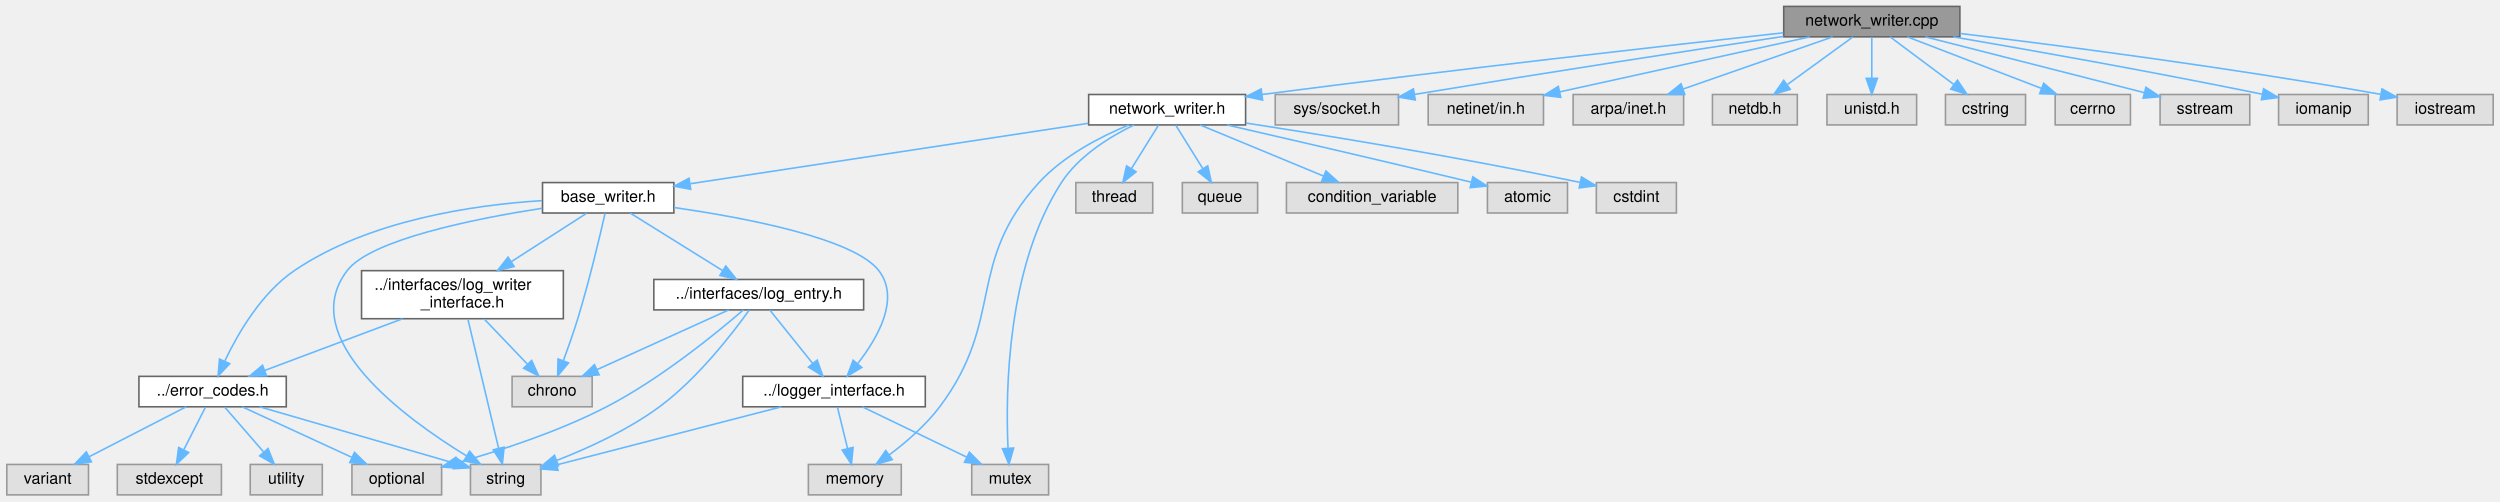
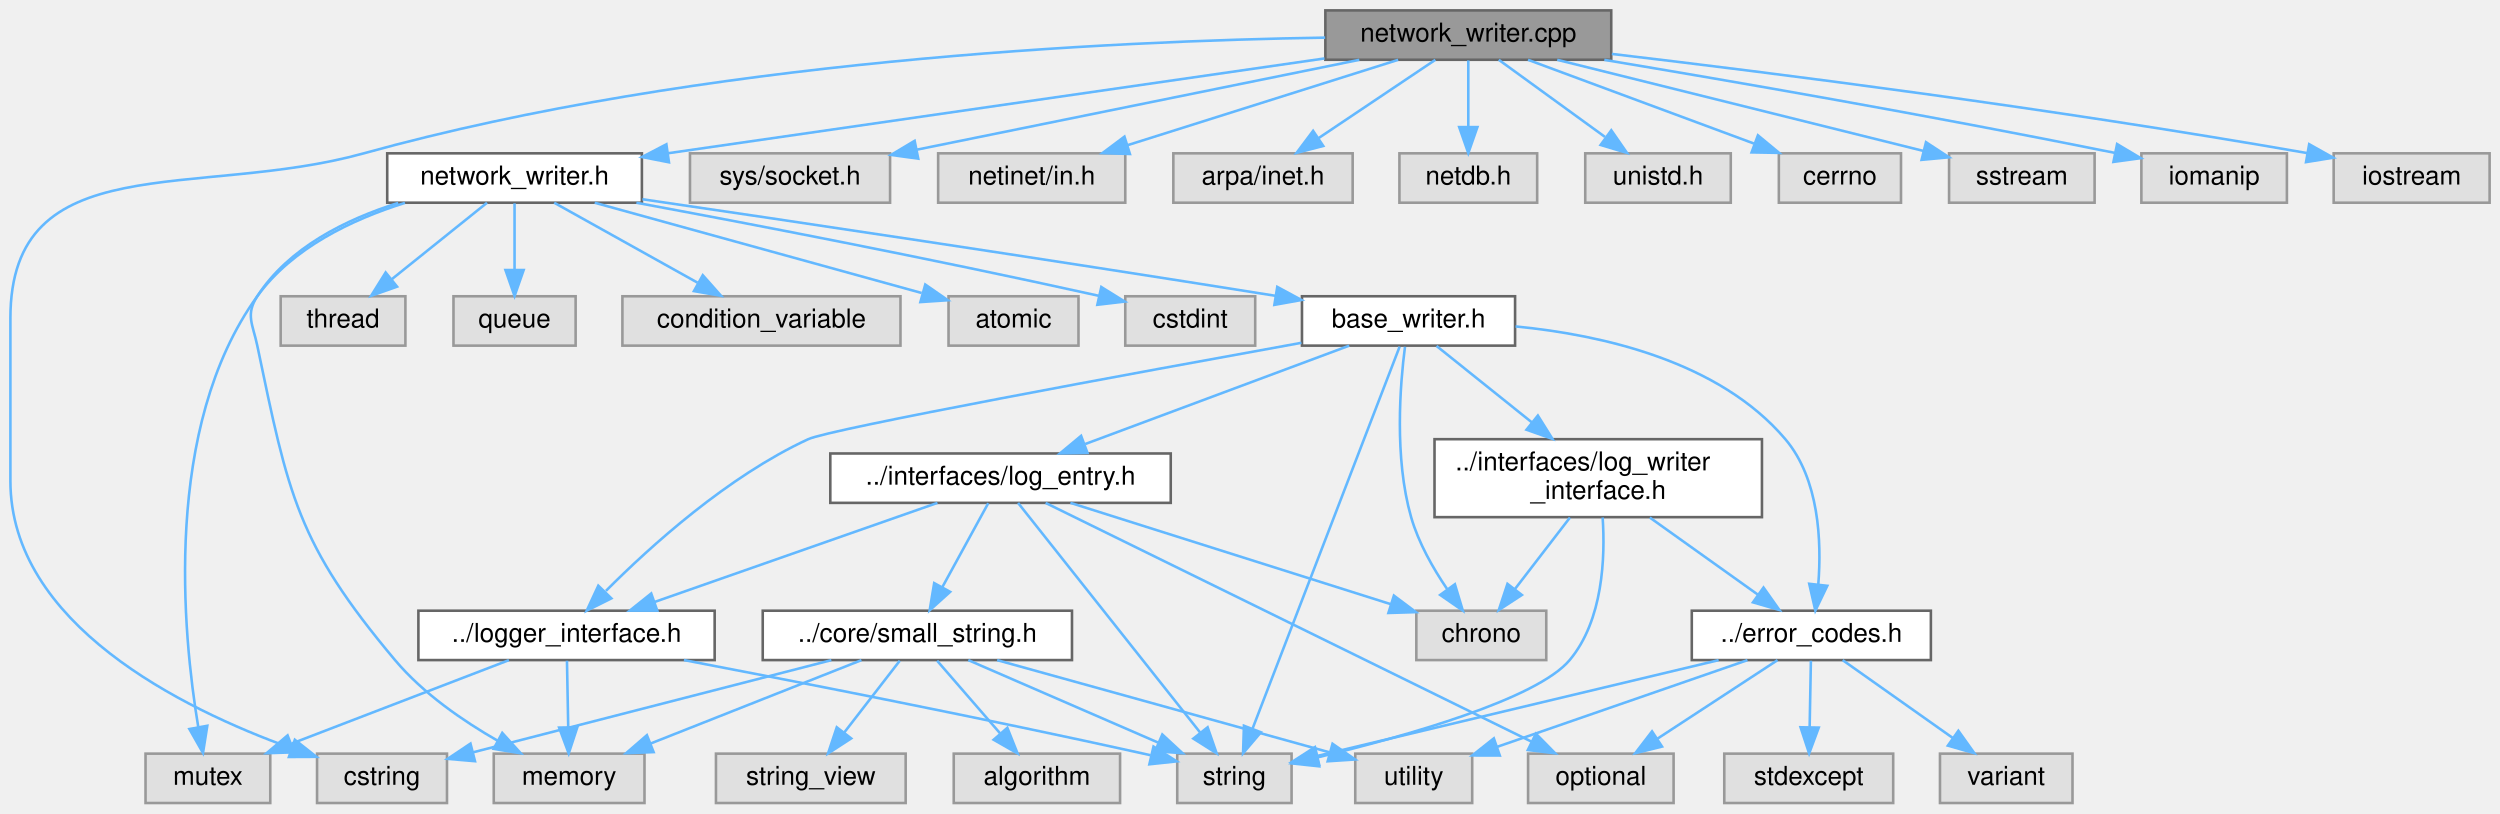
- <svg xmlns="http://www.w3.org/2000/svg" xmlns:xlink="http://www.w3.org/1999/xlink" width="1561pt" height="313pt" viewBox="0.00 0.00 1560.50 313.00">
+ <svg xmlns="http://www.w3.org/2000/svg" xmlns:xlink="http://www.w3.org/1999/xlink" width="962pt" height="313pt" viewBox="0.00 0.00 962.00 313.00">
  <g id="graph0" class="graph" transform="scale(1 1) rotate(0) translate(4 309)">
    <g id="Node000001" class="node">
      <g id="a_Node000001">
        <a xlink:title=" ">
-           <polygon fill="#999999" stroke="#666666" points="1219.5,-305 1109.5,-305 1109.5,-286 1219.5,-286 1219.5,-305" />
-           <text text-anchor="middle" x="1164.5" y="-293" font-family="Helvetica,sans-Serif" font-size="10.00">network_writer.cpp</text>
+           <polygon fill="#999999" stroke="#666666" points="616,-305 506,-305 506,-286 616,-286 616,-305" />
+           <text text-anchor="middle" x="561" y="-293" font-family="Helvetica,sans-Serif" font-size="10.00">network_writer.cpp</text>
        </a>
      </g>
    </g>
    <g id="Node000002" class="node">
      <g id="a_Node000002">
        <a xlink:href="network__writer_8h.html" target="_top" xlink:title=" ">
-           <polygon fill="white" stroke="#666666" points="773.5,-250 675.5,-250 675.5,-231 773.5,-231 773.5,-250" />
-           <text text-anchor="middle" x="724.5" y="-238" font-family="Helvetica,sans-Serif" font-size="10.00">network_writer.h</text>
+           <polygon fill="white" stroke="#666666" points="243,-250 145,-250 145,-231 243,-231 243,-250" />
+           <text text-anchor="middle" x="194" y="-238" font-family="Helvetica,sans-Serif" font-size="10.00">network_writer.h</text>
        </a>
      </g>
    </g>
    <g id="edge1_Node000001_Node000002" class="edge">
      <g id="a_edge1_Node000001_Node000002">
        <a xlink:title=" ">
-           <path fill="none" stroke="#63b8ff" d="M1109.23,-288.52C1037.01,-280.59 906.35,-265.89 783.69,-249.99" />
-           <polygon fill="#63b8ff" stroke="#63b8ff" points="784.11,-246.51 773.74,-248.69 783.21,-253.46 784.11,-246.51" />
-         </a>
-       </g>
-     </g>
-     <g id="Node000021" class="node">
-       <g id="a_Node000021">
-         <a xlink:title=" ">
-           <polygon fill="#e0e0e0" stroke="#999999" points="869,-250 792,-250 792,-231 869,-231 869,-250" />
-           <text text-anchor="middle" x="830.5" y="-238" font-family="Helvetica,sans-Serif" font-size="10.00">sys/socket.h</text>
-         </a>
-       </g>
-     </g>
-     <g id="edge31_Node000001_Node000021" class="edge">
-       <g id="a_edge31_Node000001_Node000021">
-         <a xlink:title=" ">
-           <path fill="none" stroke="#63b8ff" d="M1109.35,-286.27C1053.85,-277.91 965.53,-264.39 879,-250.05" />
-           <polygon fill="#63b8ff" stroke="#63b8ff" points="879.44,-246.58 869,-248.39 878.29,-253.48 879.44,-246.58" />
-         </a>
-       </g>
-     </g>
-     <g id="Node000022" class="node">
-       <g id="a_Node000022">
-         <a xlink:title=" ">
-           <polygon fill="#e0e0e0" stroke="#999999" points="959.5,-250 887.5,-250 887.5,-231 959.5,-231 959.5,-250" />
-           <text text-anchor="middle" x="923.5" y="-238" font-family="Helvetica,sans-Serif" font-size="10.00">netinet/in.h</text>
-         </a>
-       </g>
-     </g>
-     <g id="edge32_Node000001_Node000022" class="edge">
-       <g id="a_edge32_Node000001_Node000022">
-         <a xlink:title=" ">
-           <path fill="none" stroke="#63b8ff" d="M1125.78,-285.98C1083.23,-276.63 1014.91,-261.6 969.62,-251.64" />
-           <polygon fill="#63b8ff" stroke="#63b8ff" points="970.28,-248.2 959.76,-249.47 968.77,-255.04 970.28,-248.2" />
-         </a>
-       </g>
-     </g>
-     <g id="Node000023" class="node">
-       <g id="a_Node000023">
-         <a xlink:title=" ">
-           <polygon fill="#e0e0e0" stroke="#999999" points="1047,-250 978,-250 978,-231 1047,-231 1047,-250" />
-           <text text-anchor="middle" x="1012.5" y="-238" font-family="Helvetica,sans-Serif" font-size="10.00">arpa/inet.h</text>
-         </a>
-       </g>
-     </g>
-     <g id="edge33_Node000001_Node000023" class="edge">
-       <g id="a_edge33_Node000001_Node000023">
-         <a xlink:title=" ">
-           <path fill="none" stroke="#63b8ff" d="M1140.08,-285.98C1114.78,-277.16 1075.05,-263.31 1046.64,-253.41" />
-           <polygon fill="#63b8ff" stroke="#63b8ff" points="1047.71,-250.07 1037.11,-250.08 1045.4,-256.68 1047.71,-250.07" />
-         </a>
-       </g>
-     </g>
-     <g id="Node000024" class="node">
-       <g id="a_Node000024">
-         <a xlink:title=" ">
-           <polygon fill="#e0e0e0" stroke="#999999" points="1118,-250 1065,-250 1065,-231 1118,-231 1118,-250" />
-           <text text-anchor="middle" x="1091.5" y="-238" font-family="Helvetica,sans-Serif" font-size="10.00">netdb.h</text>
-         </a>
-       </g>
-     </g>
-     <g id="edge34_Node000001_Node000024" class="edge">
-       <g id="a_edge34_Node000001_Node000024">
-         <a xlink:title=" ">
-           <path fill="none" stroke="#63b8ff" d="M1152.77,-285.98C1141.77,-278 1125.08,-265.88 1111.9,-256.31" />
-           <polygon fill="#63b8ff" stroke="#63b8ff" points="1113.59,-253.21 1103.44,-250.17 1109.48,-258.88 1113.59,-253.21" />
+           <path fill="none" stroke="#63b8ff" d="M505.66,-286.51C437.62,-276.68 322.62,-260.08 252.96,-250.02" />
+           <polygon fill="#63b8ff" stroke="#63b8ff" points="253.42,-246.55 243.03,-248.58 252.42,-253.47 253.42,-246.55" />
+         </a>
+       </g>
+     </g>
+     <g id="Node000017" class="node">
+       <g id="a_Node000017">
+         <a xlink:title=" ">
+           <polygon fill="#e0e0e0" stroke="#999999" points="168,-19 118,-19 118,0 168,0 168,-19" />
+           <text text-anchor="middle" x="143" y="-7" font-family="Helvetica,sans-Serif" font-size="10.00">cstring</text>
+         </a>
+       </g>
+     </g>
+     <g id="edge43_Node000001_Node000017" class="edge">
+       <g id="a_edge43_Node000001_Node000017">
+         <a xlink:title=" ">
+           <path fill="none" stroke="#63b8ff" d="M505.92,-294.52C423.83,-293.25 265.22,-285.84 136,-250 71.72,-232.17 0,-253.21 0,-186.5 0,-186.5 0,-186.5 0,-124 0,-68.98 65.75,-36.39 108.08,-21.11" />
+           <polygon fill="#63b8ff" stroke="#63b8ff" points="109.45,-24.34 117.76,-17.77 107.17,-17.72 109.45,-24.34" />
        </a>
      </g>
    </g>
    <g id="Node000025" class="node">
      <g id="a_Node000025">
        <a xlink:title=" ">
-           <polygon fill="#e0e0e0" stroke="#999999" points="1192.5,-250 1136.5,-250 1136.5,-231 1192.5,-231 1192.5,-250" />
-           <text text-anchor="middle" x="1164.5" y="-238" font-family="Helvetica,sans-Serif" font-size="10.00">unistd.h</text>
-         </a>
-       </g>
-     </g>
-     <g id="edge35_Node000001_Node000025" class="edge">
-       <g id="a_edge35_Node000001_Node000025">
-         <a xlink:title=" ">
-           <path fill="none" stroke="#63b8ff" d="M1164.5,-285.75C1164.5,-278.8 1164.5,-268.85 1164.5,-260.13" />
-           <polygon fill="#63b8ff" stroke="#63b8ff" points="1168,-260.09 1164.5,-250.09 1161,-260.09 1168,-260.09" />
+           <polygon fill="#e0e0e0" stroke="#999999" points="338.5,-250 261.5,-250 261.5,-231 338.5,-231 338.5,-250" />
+           <text text-anchor="middle" x="300" y="-238" font-family="Helvetica,sans-Serif" font-size="10.00">sys/socket.h</text>
+         </a>
+       </g>
+     </g>
+     <g id="edge38_Node000001_Node000025" class="edge">
+       <g id="a_edge38_Node000001_Node000025">
+         <a xlink:title=" ">
+           <path fill="none" stroke="#63b8ff" d="M519.07,-285.98C472.65,-276.56 397.94,-261.39 348.9,-251.43" />
+           <polygon fill="#63b8ff" stroke="#63b8ff" points="349.34,-247.95 338.85,-249.39 347.95,-254.81 349.34,-247.95" />
        </a>
      </g>
    </g>
    <g id="Node000026" class="node">
      <g id="a_Node000026">
        <a xlink:title=" ">
-           <polygon fill="#e0e0e0" stroke="#999999" points="1260.5,-250 1210.5,-250 1210.5,-231 1260.5,-231 1260.5,-250" />
-           <text text-anchor="middle" x="1235.5" y="-238" font-family="Helvetica,sans-Serif" font-size="10.00">cstring</text>
-         </a>
-       </g>
-     </g>
-     <g id="edge36_Node000001_Node000026" class="edge">
-       <g id="a_edge36_Node000001_Node000026">
-         <a xlink:title=" ">
-           <path fill="none" stroke="#63b8ff" d="M1175.91,-285.98C1186.61,-278 1202.84,-265.88 1215.66,-256.31" />
-           <polygon fill="#63b8ff" stroke="#63b8ff" points="1217.97,-258.96 1223.89,-250.17 1213.78,-253.35 1217.97,-258.96" />
+           <polygon fill="#e0e0e0" stroke="#999999" points="429,-250 357,-250 357,-231 429,-231 429,-250" />
+           <text text-anchor="middle" x="393" y="-238" font-family="Helvetica,sans-Serif" font-size="10.00">netinet/in.h</text>
+         </a>
+       </g>
+     </g>
+     <g id="edge39_Node000001_Node000026" class="edge">
+       <g id="a_edge39_Node000001_Node000026">
+         <a xlink:title=" ">
+           <path fill="none" stroke="#63b8ff" d="M534.01,-285.98C505.8,-277.09 461.36,-263.07 429.92,-253.15" />
+           <polygon fill="#63b8ff" stroke="#63b8ff" points="430.79,-249.75 420.2,-250.08 428.69,-256.43 430.79,-249.75" />
        </a>
      </g>
    </g>
    <g id="Node000027" class="node">
      <g id="a_Node000027">
        <a xlink:title=" ">
-           <polygon fill="#e0e0e0" stroke="#999999" points="1326,-250 1279,-250 1279,-231 1326,-231 1326,-250" />
-           <text text-anchor="middle" x="1302.5" y="-238" font-family="Helvetica,sans-Serif" font-size="10.00">cerrno</text>
-         </a>
-       </g>
-     </g>
-     <g id="edge37_Node000001_Node000027" class="edge">
-       <g id="a_edge37_Node000001_Node000027">
-         <a xlink:title=" ">
-           <path fill="none" stroke="#63b8ff" d="M1186.67,-285.98C1209.27,-277.3 1244.56,-263.75 1270.25,-253.88" />
-           <polygon fill="#63b8ff" stroke="#63b8ff" points="1271.84,-257.02 1279.92,-250.17 1269.33,-250.49 1271.84,-257.02" />
+           <polygon fill="#e0e0e0" stroke="#999999" points="516.5,-250 447.5,-250 447.5,-231 516.5,-231 516.5,-250" />
+           <text text-anchor="middle" x="482" y="-238" font-family="Helvetica,sans-Serif" font-size="10.00">arpa/inet.h</text>
+         </a>
+       </g>
+     </g>
+     <g id="edge40_Node000001_Node000027" class="edge">
+       <g id="a_edge40_Node000001_Node000027">
+         <a xlink:title=" ">
+           <path fill="none" stroke="#63b8ff" d="M548.31,-285.98C536.17,-277.84 517.64,-265.41 503.25,-255.76" />
+           <polygon fill="#63b8ff" stroke="#63b8ff" points="505.18,-252.84 494.92,-250.17 501.28,-258.65 505.18,-252.84" />
        </a>
      </g>
    </g>
    <g id="Node000028" class="node">
      <g id="a_Node000028">
        <a xlink:title=" ">
-           <polygon fill="#e0e0e0" stroke="#999999" points="1400.5,-250 1344.5,-250 1344.5,-231 1400.5,-231 1400.5,-250" />
-           <text text-anchor="middle" x="1372.5" y="-238" font-family="Helvetica,sans-Serif" font-size="10.00">sstream</text>
-         </a>
-       </g>
-     </g>
-     <g id="edge38_Node000001_Node000028" class="edge">
-       <g id="a_edge38_Node000001_Node000028">
-         <a xlink:title=" ">
-           <path fill="none" stroke="#63b8ff" d="M1197.92,-285.98C1235.24,-276.48 1295.51,-261.12 1334.57,-251.17" />
-           <polygon fill="#63b8ff" stroke="#63b8ff" points="1335.67,-254.5 1344.5,-248.63 1333.94,-247.71 1335.67,-254.5" />
+           <polygon fill="#e0e0e0" stroke="#999999" points="587.5,-250 534.5,-250 534.5,-231 587.5,-231 587.5,-250" />
+           <text text-anchor="middle" x="561" y="-238" font-family="Helvetica,sans-Serif" font-size="10.00">netdb.h</text>
+         </a>
+       </g>
+     </g>
+     <g id="edge41_Node000001_Node000028" class="edge">
+       <g id="a_edge41_Node000001_Node000028">
+         <a xlink:title=" ">
+           <path fill="none" stroke="#63b8ff" d="M561,-285.75C561,-278.8 561,-268.85 561,-260.13" />
+           <polygon fill="#63b8ff" stroke="#63b8ff" points="564.5,-260.09 561,-250.09 557.5,-260.09 564.5,-260.09" />
        </a>
      </g>
    </g>
    <g id="Node000029" class="node">
      <g id="a_Node000029">
        <a xlink:title=" ">
-           <polygon fill="#e0e0e0" stroke="#999999" points="1474.5,-250 1418.5,-250 1418.5,-231 1474.5,-231 1474.5,-250" />
-           <text text-anchor="middle" x="1446.5" y="-238" font-family="Helvetica,sans-Serif" font-size="10.00">iomanip</text>
-         </a>
-       </g>
-     </g>
-     <g id="edge39_Node000001_Node000029" class="edge">
-       <g id="a_edge39_Node000001_Node000029">
-         <a xlink:title=" ">
-           <path fill="none" stroke="#63b8ff" d="M1215.31,-285.98C1262.72,-277.86 1335.68,-264.98 1408.04,-250.23" />
-           <polygon fill="#63b8ff" stroke="#63b8ff" points="1409.15,-253.57 1418.25,-248.13 1407.75,-246.71 1409.15,-253.57" />
+           <polygon fill="#e0e0e0" stroke="#999999" points="662,-250 606,-250 606,-231 662,-231 662,-250" />
+           <text text-anchor="middle" x="634" y="-238" font-family="Helvetica,sans-Serif" font-size="10.00">unistd.h</text>
+         </a>
+       </g>
+     </g>
+     <g id="edge42_Node000001_Node000029" class="edge">
+       <g id="a_edge42_Node000001_Node000029">
+         <a xlink:title=" ">
+           <path fill="none" stroke="#63b8ff" d="M572.73,-285.98C583.73,-278 600.42,-265.88 613.6,-256.31" />
+           <polygon fill="#63b8ff" stroke="#63b8ff" points="616.02,-258.88 622.06,-250.17 611.91,-253.21 616.02,-258.88" />
        </a>
      </g>
    </g>
    <g id="Node000030" class="node">
      <g id="a_Node000030">
        <a xlink:title=" ">
-           <polygon fill="#e0e0e0" stroke="#999999" points="1552.5,-250 1492.5,-250 1492.5,-231 1552.5,-231 1552.5,-250" />
-           <text text-anchor="middle" x="1522.5" y="-238" font-family="Helvetica,sans-Serif" font-size="10.00">iostream</text>
-         </a>
-       </g>
-     </g>
-     <g id="edge40_Node000001_Node000030" class="edge">
-       <g id="a_edge40_Node000001_Node000030">
-         <a xlink:title=" ">
-           <path fill="none" stroke="#63b8ff" d="M1219.74,-288.09C1281.39,-280.64 1384.31,-267.35 1482.24,-250.11" />
-           <polygon fill="#63b8ff" stroke="#63b8ff" points="1483.08,-253.51 1492.31,-248.32 1481.85,-246.62 1483.08,-253.51" />
+           <polygon fill="#e0e0e0" stroke="#999999" points="727.5,-250 680.5,-250 680.5,-231 727.5,-231 727.5,-250" />
+           <text text-anchor="middle" x="704" y="-238" font-family="Helvetica,sans-Serif" font-size="10.00">cerrno</text>
+         </a>
+       </g>
+     </g>
+     <g id="edge44_Node000001_Node000030" class="edge">
+       <g id="a_edge44_Node000001_Node000030">
+         <a xlink:title=" ">
+           <path fill="none" stroke="#63b8ff" d="M583.98,-285.98C607.5,-277.27 644.29,-263.63 670.94,-253.75" />
+           <polygon fill="#63b8ff" stroke="#63b8ff" points="672.45,-256.93 680.61,-250.17 670.01,-250.36 672.45,-256.93" />
+         </a>
+       </g>
+     </g>
+     <g id="Node000031" class="node">
+       <g id="a_Node000031">
+         <a xlink:title=" ">
+           <polygon fill="#e0e0e0" stroke="#999999" points="802,-250 746,-250 746,-231 802,-231 802,-250" />
+           <text text-anchor="middle" x="774" y="-238" font-family="Helvetica,sans-Serif" font-size="10.00">sstream</text>
+         </a>
+       </g>
+     </g>
+     <g id="edge45_Node000001_Node000031" class="edge">
+       <g id="a_edge45_Node000001_Node000031">
+         <a xlink:title=" ">
+           <path fill="none" stroke="#63b8ff" d="M595.22,-285.98C633.73,-276.4 696.12,-260.88 736.09,-250.93" />
+           <polygon fill="#63b8ff" stroke="#63b8ff" points="737.12,-254.28 745.98,-248.47 735.43,-247.49 737.12,-254.28" />
+         </a>
+       </g>
+     </g>
+     <g id="Node000032" class="node">
+       <g id="a_Node000032">
+         <a xlink:title=" ">
+           <polygon fill="#e0e0e0" stroke="#999999" points="876,-250 820,-250 820,-231 876,-231 876,-250" />
+           <text text-anchor="middle" x="848" y="-238" font-family="Helvetica,sans-Serif" font-size="10.00">iomanip</text>
+         </a>
+       </g>
+     </g>
+     <g id="edge46_Node000001_Node000032" class="edge">
+       <g id="a_edge46_Node000001_Node000032">
+         <a xlink:title=" ">
+           <path fill="none" stroke="#63b8ff" d="M613.34,-285.96C661.84,-277.87 736.23,-265.02 809.84,-250.16" />
+           <polygon fill="#63b8ff" stroke="#63b8ff" points="810.65,-253.56 819.75,-248.14 809.25,-246.7 810.65,-253.56" />
+         </a>
+       </g>
+     </g>
+     <g id="Node000033" class="node">
+       <g id="a_Node000033">
+         <a xlink:title=" ">
+           <polygon fill="#e0e0e0" stroke="#999999" points="954,-250 894,-250 894,-231 954,-231 954,-250" />
+           <text text-anchor="middle" x="924" y="-238" font-family="Helvetica,sans-Serif" font-size="10.00">iostream</text>
+         </a>
+       </g>
+     </g>
+     <g id="edge47_Node000001_Node000033" class="edge">
+       <g id="a_edge47_Node000001_Node000033">
+         <a xlink:title=" ">
+           <path fill="none" stroke="#63b8ff" d="M616.24,-288.25C678.81,-280.86 784.02,-267.55 883.86,-250.08" />
+           <polygon fill="#63b8ff" stroke="#63b8ff" points="884.57,-253.51 893.81,-248.32 883.36,-246.62 884.57,-253.51" />
        </a>
      </g>
    </g>
    <g id="Node000003" class="node">
      <g id="a_Node000003">
        <a xlink:href="base__writer_8h.html" target="_top" xlink:title=" ">
-           <polygon fill="white" stroke="#666666" points="416.5,-195 334.5,-195 334.5,-176 416.5,-176 416.5,-195" />
-           <text text-anchor="middle" x="375.5" y="-183" font-family="Helvetica,sans-Serif" font-size="10.00">base_writer.h</text>
+           <polygon fill="white" stroke="#666666" points="579,-195 497,-195 497,-176 579,-176 579,-195" />
+           <text text-anchor="middle" x="538" y="-183" font-family="Helvetica,sans-Serif" font-size="10.00">base_writer.h</text>
        </a>
      </g>
    </g>
    <g id="edge2_Node000002_Node000003" class="edge">
      <g id="a_edge2_Node000002_Node000003">
        <a xlink:title=" ">
-           <path fill="none" stroke="#63b8ff" d="M675.24,-232.02C609.51,-222.04 493.7,-204.45 426.9,-194.31" />
-           <polygon fill="#63b8ff" stroke="#63b8ff" points="427.03,-190.79 416.62,-192.74 425.98,-197.71 427.03,-190.79" />
+           <path fill="none" stroke="#63b8ff" d="M243.2,-232.33C299.57,-224.06 394.98,-209.86 486.79,-195.17" />
+           <polygon fill="#63b8ff" stroke="#63b8ff" points="487.49,-198.6 496.81,-193.56 486.38,-191.69 487.49,-198.6" />
        </a>
      </g>
    </g>
    <g id="Node000007" class="node">
      <g id="a_Node000007">
        <a xlink:title=" ">
-           <polygon fill="#e0e0e0" stroke="#999999" points="558.5,-19 500.5,-19 500.5,0 558.5,0 558.5,-19" />
-           <text text-anchor="middle" x="529.5" y="-7" font-family="Helvetica,sans-Serif" font-size="10.00">memory</text>
-         </a>
-       </g>
-     </g>
-     <g id="edge28_Node000002_Node000007" class="edge">
-       <g id="a_edge28_Node000002_Node000007">
-         <a xlink:title=" ">
-           <path fill="none" stroke="#63b8ff" d="M700.46,-230.95C682.99,-223.7 659.83,-211.78 644.5,-195 598.61,-144.75 623.39,-109.39 582.5,-55 573.81,-43.45 561.59,-32.92 551.06,-25.01" />
-           <polygon fill="#63b8ff" stroke="#63b8ff" points="552.9,-22.02 542.74,-19.02 548.81,-27.7 552.9,-22.02" />
+           <polygon fill="#e0e0e0" stroke="#999999" points="244,-19 186,-19 186,0 244,0 244,-19" />
+           <text text-anchor="middle" x="215" y="-7" font-family="Helvetica,sans-Serif" font-size="10.00">memory</text>
+         </a>
+       </g>
+     </g>
+     <g id="edge35_Node000002_Node000007" class="edge">
+       <g id="a_edge35_Node000002_Node000007">
+         <a xlink:title=" ">
+           <path fill="none" stroke="#63b8ff" d="M149.24,-230.92C129.05,-224.58 107.08,-213.67 95,-195 90.41,-187.91 93.27,-184.27 95,-176 107.03,-118.54 110.24,-99.95 148,-55 158.8,-42.14 174.24,-31.55 187.57,-23.92" />
+           <polygon fill="#63b8ff" stroke="#63b8ff" points="189.27,-26.98 196.39,-19.13 185.93,-20.83 189.27,-26.98" />
        </a>
      </g>
    </g>
    <g id="Node000008" class="node">
      <g id="a_Node000008">
        <a xlink:title=" ">
-           <polygon fill="#e0e0e0" stroke="#999999" points="650.5,-19 602.5,-19 602.5,0 650.5,0 650.5,-19" />
-           <text text-anchor="middle" x="626.5" y="-7" font-family="Helvetica,sans-Serif" font-size="10.00">mutex</text>
-         </a>
-       </g>
-     </g>
-     <g id="edge29_Node000002_Node000008" class="edge">
-       <g id="a_edge29_Node000002_Node000008">
-         <a xlink:title=" ">
-           <path fill="none" stroke="#63b8ff" d="M703.87,-230.99C688.85,-223.7 669.32,-211.7 658.5,-195 624.53,-142.53 623.53,-64.81 625.15,-29.36" />
-           <polygon fill="#63b8ff" stroke="#63b8ff" points="628.66,-29.24 625.75,-19.05 621.67,-28.83 628.66,-29.24" />
-         </a>
-       </g>
-     </g>
-     <g id="Node000016" class="node">
-       <g id="a_Node000016">
-         <a xlink:title=" ">
-           <polygon fill="#e0e0e0" stroke="#999999" points="715.5,-195 667.5,-195 667.5,-176 715.5,-176 715.5,-195" />
-           <text text-anchor="middle" x="691.5" y="-183" font-family="Helvetica,sans-Serif" font-size="10.00">thread</text>
-         </a>
-       </g>
-     </g>
-     <g id="edge24_Node000002_Node000016" class="edge">
-       <g id="a_edge24_Node000002_Node000016">
-         <a xlink:title=" ">
-           <path fill="none" stroke="#63b8ff" d="M719.05,-230.75C714.49,-223.42 707.83,-212.73 702.21,-203.7" />
-           <polygon fill="#63b8ff" stroke="#63b8ff" points="705.1,-201.73 696.85,-195.09 699.16,-205.43 705.1,-201.73" />
-         </a>
-       </g>
-     </g>
-     <g id="Node000017" class="node">
-       <g id="a_Node000017">
-         <a xlink:title=" ">
-           <polygon fill="#e0e0e0" stroke="#999999" points="781,-195 734,-195 734,-176 781,-176 781,-195" />
-           <text text-anchor="middle" x="757.5" y="-183" font-family="Helvetica,sans-Serif" font-size="10.00">queue</text>
-         </a>
-       </g>
-     </g>
-     <g id="edge25_Node000002_Node000017" class="edge">
-       <g id="a_edge25_Node000002_Node000017">
-         <a xlink:title=" ">
-           <path fill="none" stroke="#63b8ff" d="M729.95,-230.75C734.51,-223.42 741.17,-212.73 746.79,-203.7" />
-           <polygon fill="#63b8ff" stroke="#63b8ff" points="749.84,-205.43 752.15,-195.09 743.9,-201.73 749.84,-205.43" />
-         </a>
-       </g>
-     </g>
-     <g id="Node000018" class="node">
-       <g id="a_Node000018">
-         <a xlink:title=" ">
-           <polygon fill="#e0e0e0" stroke="#999999" points="906,-195 799,-195 799,-176 906,-176 906,-195" />
-           <text text-anchor="middle" x="852.5" y="-183" font-family="Helvetica,sans-Serif" font-size="10.00">condition_variable</text>
-         </a>
-       </g>
-     </g>
-     <g id="edge26_Node000002_Node000018" class="edge">
-       <g id="a_edge26_Node000002_Node000018">
-         <a xlink:title=" ">
-           <path fill="none" stroke="#63b8ff" d="M745.07,-230.98C765.93,-222.34 798.47,-208.87 822.27,-199.02" />
-           <polygon fill="#63b8ff" stroke="#63b8ff" points="823.66,-202.23 831.56,-195.17 820.98,-195.76 823.66,-202.23" />
-         </a>
-       </g>
-     </g>
-     <g id="Node000019" class="node">
-       <g id="a_Node000019">
-         <a xlink:title=" ">
-           <polygon fill="#e0e0e0" stroke="#999999" points="974.5,-195 924.5,-195 924.5,-176 974.5,-176 974.5,-195" />
-           <text text-anchor="middle" x="949.5" y="-183" font-family="Helvetica,sans-Serif" font-size="10.00">atomic</text>
-         </a>
-       </g>
-     </g>
-     <g id="edge27_Node000002_Node000019" class="edge">
-       <g id="a_edge27_Node000002_Node000019">
-         <a xlink:title=" ">
-           <path fill="none" stroke="#63b8ff" d="M761.87,-230.98C798.38,-222.62 855.76,-209.36 914.45,-195.23" />
-           <polygon fill="#63b8ff" stroke="#63b8ff" points="915.36,-198.61 924.26,-192.86 913.72,-191.8 915.36,-198.61" />
+           <polygon fill="#e0e0e0" stroke="#999999" points="100,-19 52,-19 52,0 100,0 100,-19" />
+           <text text-anchor="middle" x="76" y="-7" font-family="Helvetica,sans-Serif" font-size="10.00">mutex</text>
+         </a>
+       </g>
+     </g>
+     <g id="edge36_Node000002_Node000008" class="edge">
+       <g id="a_edge36_Node000002_Node000008">
+         <a xlink:title=" ">
+           <path fill="none" stroke="#63b8ff" d="M151.83,-230.93C131.39,-224.53 108.41,-213.56 95,-195 58.59,-144.59 66.3,-65.25 72.28,-29.31" />
+           <polygon fill="#63b8ff" stroke="#63b8ff" points="75.77,-29.72 74.11,-19.26 68.88,-28.47 75.77,-29.72" />
        </a>
      </g>
    </g>
    <g id="Node000020" class="node">
      <g id="a_Node000020">
        <a xlink:title=" ">
-           <polygon fill="#e0e0e0" stroke="#999999" points="1042.5,-195 992.5,-195 992.5,-176 1042.5,-176 1042.5,-195" />
-           <text text-anchor="middle" x="1017.5" y="-183" font-family="Helvetica,sans-Serif" font-size="10.00">cstdint</text>
-         </a>
-       </g>
-     </g>
-     <g id="edge30_Node000002_Node000020" class="edge">
-       <g id="a_edge30_Node000002_Node000020">
-         <a xlink:title=" ">
-           <path fill="none" stroke="#63b8ff" d="M773.88,-232.14C824,-224.42 904.05,-211.4 982.27,-195.13" />
-           <polygon fill="#63b8ff" stroke="#63b8ff" points="983.23,-198.5 992.3,-193.02 981.79,-191.65 983.23,-198.5" />
+           <polygon fill="#e0e0e0" stroke="#999999" points="152,-195 104,-195 104,-176 152,-176 152,-195" />
+           <text text-anchor="middle" x="128" y="-183" font-family="Helvetica,sans-Serif" font-size="10.00">thread</text>
+         </a>
+       </g>
+     </g>
+     <g id="edge31_Node000002_Node000020" class="edge">
+       <g id="a_edge31_Node000002_Node000020">
+         <a xlink:title=" ">
+           <path fill="none" stroke="#63b8ff" d="M183.4,-230.98C173.54,-223.07 158.65,-211.11 146.78,-201.58" />
+           <polygon fill="#63b8ff" stroke="#63b8ff" points="148.79,-198.7 138.8,-195.17 144.4,-204.16 148.79,-198.7" />
+         </a>
+       </g>
+     </g>
+     <g id="Node000021" class="node">
+       <g id="a_Node000021">
+         <a xlink:title=" ">
+           <polygon fill="#e0e0e0" stroke="#999999" points="217.5,-195 170.5,-195 170.5,-176 217.5,-176 217.5,-195" />
+           <text text-anchor="middle" x="194" y="-183" font-family="Helvetica,sans-Serif" font-size="10.00">queue</text>
+         </a>
+       </g>
+     </g>
+     <g id="edge32_Node000002_Node000021" class="edge">
+       <g id="a_edge32_Node000002_Node000021">
+         <a xlink:title=" ">
+           <path fill="none" stroke="#63b8ff" d="M194,-230.75C194,-223.8 194,-213.85 194,-205.13" />
+           <polygon fill="#63b8ff" stroke="#63b8ff" points="197.5,-205.09 194,-195.09 190.5,-205.09 197.5,-205.09" />
+         </a>
+       </g>
+     </g>
+     <g id="Node000022" class="node">
+       <g id="a_Node000022">
+         <a xlink:title=" ">
+           <polygon fill="#e0e0e0" stroke="#999999" points="342.5,-195 235.5,-195 235.5,-176 342.5,-176 342.5,-195" />
+           <text text-anchor="middle" x="289" y="-183" font-family="Helvetica,sans-Serif" font-size="10.00">condition_variable</text>
+         </a>
+       </g>
+     </g>
+     <g id="edge33_Node000002_Node000022" class="edge">
+       <g id="a_edge33_Node000002_Node000022">
+         <a xlink:title=" ">
+           <path fill="none" stroke="#63b8ff" d="M209.26,-230.98C224.13,-222.69 246.98,-209.94 264.42,-200.22" />
+           <polygon fill="#63b8ff" stroke="#63b8ff" points="266.43,-203.1 273.46,-195.17 263.02,-196.99 266.43,-203.1" />
+         </a>
+       </g>
+     </g>
+     <g id="Node000023" class="node">
+       <g id="a_Node000023">
+         <a xlink:title=" ">
+           <polygon fill="#e0e0e0" stroke="#999999" points="411,-195 361,-195 361,-176 411,-176 411,-195" />
+           <text text-anchor="middle" x="386" y="-183" font-family="Helvetica,sans-Serif" font-size="10.00">atomic</text>
+         </a>
+       </g>
+     </g>
+     <g id="edge34_Node000002_Node000023" class="edge">
+       <g id="a_edge34_Node000002_Node000023">
+         <a xlink:title=" ">
+           <path fill="none" stroke="#63b8ff" d="M224.85,-230.98C259.2,-221.5 314.61,-206.21 350.67,-196.25" />
+           <polygon fill="#63b8ff" stroke="#63b8ff" points="352.04,-199.51 360.75,-193.47 350.17,-192.76 352.04,-199.51" />
+         </a>
+       </g>
+     </g>
+     <g id="Node000024" class="node">
+       <g id="a_Node000024">
+         <a xlink:title=" ">
+           <polygon fill="#e0e0e0" stroke="#999999" points="479,-195 429,-195 429,-176 479,-176 479,-195" />
+           <text text-anchor="middle" x="454" y="-183" font-family="Helvetica,sans-Serif" font-size="10.00">cstdint</text>
+         </a>
+       </g>
+     </g>
+     <g id="edge37_Node000002_Node000024" class="edge">
+       <g id="a_edge37_Node000002_Node000024">
+         <a xlink:title=" ">
+           <path fill="none" stroke="#63b8ff" d="M240.89,-230.98C284.55,-222.89 351.68,-210.04 418.87,-195.16" />
+           <polygon fill="#63b8ff" stroke="#63b8ff" points="419.78,-198.55 428.78,-192.96 418.26,-191.72 419.78,-198.55" />
        </a>
      </g>
    </g>
    <g id="Node000004" class="node">
      <g id="a_Node000004">
        <a xlink:title=" ">
-           <polygon fill="#e0e0e0" stroke="#999999" points="333.5,-19 289.5,-19 289.5,0 333.5,0 333.5,-19" />
-           <text text-anchor="middle" x="311.5" y="-7" font-family="Helvetica,sans-Serif" font-size="10.00">string</text>
+           <polygon fill="#e0e0e0" stroke="#999999" points="493,-19 449,-19 449,0 493,0 493,-19" />
+           <text text-anchor="middle" x="471" y="-7" font-family="Helvetica,sans-Serif" font-size="10.00">string</text>
        </a>
      </g>
    </g>
    <g id="edge3_Node000003_Node000004" class="edge">
      <g id="a_edge3_Node000003_Node000004">
        <a xlink:title=" ">
-           <path fill="none" stroke="#63b8ff" d="M334.31,-178.98C291.04,-172.24 227.23,-159.29 212.5,-140 180.3,-97.83 248.35,-47.98 287.09,-24.31" />
-           <polygon fill="#63b8ff" stroke="#63b8ff" points="288.98,-27.26 295.78,-19.14 285.4,-21.24 288.98,-27.26" />
+           <path fill="none" stroke="#63b8ff" d="M534.59,-175.63C524.1,-148.4 492.22,-65.61 477.99,-28.65" />
+           <polygon fill="#63b8ff" stroke="#63b8ff" points="481.19,-27.22 474.33,-19.14 474.66,-29.73 481.19,-27.22" />
        </a>
      </g>
    </g>
    <g id="Node000005" class="node">
      <g id="a_Node000005">
        <a xlink:title=" ">
-           <polygon fill="#e0e0e0" stroke="#999999" points="365.5,-74 315.5,-74 315.5,-55 365.5,-55 365.5,-74" />
-           <text text-anchor="middle" x="340.5" y="-62" font-family="Helvetica,sans-Serif" font-size="10.00">chrono</text>
+           <polygon fill="#e0e0e0" stroke="#999999" points="591,-74 541,-74 541,-55 591,-55 591,-74" />
+           <text text-anchor="middle" x="566" y="-62" font-family="Helvetica,sans-Serif" font-size="10.00">chrono</text>
        </a>
      </g>
    </g>
    <g id="edge4_Node000003_Node000005" class="edge">
      <g id="a_edge4_Node000003_Node000005">
        <a xlink:title=" ">
-           <path fill="none" stroke="#63b8ff" d="M373.54,-175.71C370.36,-161.7 363.7,-133.48 356.5,-110 353.82,-101.27 350.45,-91.72 347.49,-83.72" />
-           <polygon fill="#63b8ff" stroke="#63b8ff" points="350.74,-82.41 343.94,-74.28 344.19,-84.87 350.74,-82.41" />
+           <path fill="none" stroke="#63b8ff" d="M536.64,-175.56C534.79,-161.36 532.44,-132.88 539,-110 541.83,-100.14 547.46,-90.27 552.85,-82.34" />
+           <polygon fill="#63b8ff" stroke="#63b8ff" points="555.84,-84.18 558.89,-74.04 550.18,-80.07 555.84,-84.18" />
        </a>
      </g>
    </g>
    <g id="Node000006" class="node">
      <g id="a_Node000006">
        <a xlink:href="logger__interface_8h.html" target="_top" xlink:title=" ">
-           <polygon fill="white" stroke="#666666" points="573.5,-74 459.5,-74 459.5,-55 573.5,-55 573.5,-74" />
-           <text text-anchor="middle" x="516.5" y="-62" font-family="Helvetica,sans-Serif" font-size="10.00">../logger_interface.h</text>
+           <polygon fill="white" stroke="#666666" points="271,-74 157,-74 157,-55 271,-55 271,-74" />
+           <text text-anchor="middle" x="214" y="-62" font-family="Helvetica,sans-Serif" font-size="10.00">../logger_interface.h</text>
        </a>
      </g>
    </g>
    <g id="edge5_Node000003_Node000006" class="edge">
      <g id="a_edge5_Node000003_Node000006">
        <a xlink:title=" ">
-           <path fill="none" stroke="#63b8ff" d="M416.57,-179.44C461.43,-172.97 528.99,-160.13 544.5,-140 557.88,-122.64 543.93,-98.19 531.38,-82.1" />
-           <polygon fill="#63b8ff" stroke="#63b8ff" points="533.82,-79.57 524.73,-74.12 528.44,-84.05 533.82,-79.57" />
+           <path fill="none" stroke="#63b8ff" d="M496.79,-177.09C432.71,-165.49 315.59,-143.97 307,-140 276.01,-125.68 246.34,-98.87 229.15,-81.62" />
+           <polygon fill="#63b8ff" stroke="#63b8ff" points="231.25,-78.75 221.77,-74.02 226.23,-83.63 231.25,-78.75" />
        </a>
      </g>
    </g>
    <g id="Node000009" class="node">
      <g id="a_Node000009">
        <a xlink:href="error__codes_8h.html" target="_top" xlink:title=" ">
-           <polygon fill="white" stroke="#666666" points="174.5,-74 82.5,-74 82.5,-55 174.5,-55 174.5,-74" />
-           <text text-anchor="middle" x="128.5" y="-62" font-family="Helvetica,sans-Serif" font-size="10.00">../error_codes.h</text>
+           <polygon fill="white" stroke="#666666" points="739,-74 647,-74 647,-55 739,-55 739,-74" />
+           <text text-anchor="middle" x="693" y="-62" font-family="Helvetica,sans-Serif" font-size="10.00">../error_codes.h</text>
        </a>
      </g>
    </g>
    <g id="edge9_Node000003_Node000009" class="edge">
      <g id="a_edge9_Node000003_Node000009">
        <a xlink:title=" ">
-           <path fill="none" stroke="#63b8ff" d="M334.15,-183.73C291.92,-181.09 226.11,-171.67 179.5,-140 158.99,-126.07 144.36,-100.91 136.17,-83.72" />
-           <polygon fill="#63b8ff" stroke="#63b8ff" points="139.19,-81.91 131.91,-74.22 132.8,-84.77 139.19,-81.91" />
+           <path fill="none" stroke="#63b8ff" d="M579.19,-183.39C612.37,-180.16 657.54,-170.03 683,-140 696.03,-124.63 696.98,-100.71 695.68,-84.13" />
+           <polygon fill="#63b8ff" stroke="#63b8ff" points="699.14,-83.58 694.55,-74.03 692.19,-84.36 699.14,-83.58" />
        </a>
      </g>
    </g>
    <g id="Node000014" class="node">
      <g id="a_Node000014">
        <a xlink:href="log__writer__interface_8h.html" target="_top" xlink:title=" ">
-           <polygon fill="white" stroke="#666666" points="347.5,-140 221.5,-140 221.5,-110 347.5,-110 347.5,-140" />
-           <text text-anchor="start" x="229.5" y="-128" font-family="Helvetica,sans-Serif" font-size="10.00">../interfaces/log_writer</text>
-           <text text-anchor="middle" x="284.5" y="-117" font-family="Helvetica,sans-Serif" font-size="10.00">_interface.h</text>
+           <polygon fill="white" stroke="#666666" points="674,-140 548,-140 548,-110 674,-110 674,-140" />
+           <text text-anchor="start" x="556" y="-128" font-family="Helvetica,sans-Serif" font-size="10.00">../interfaces/log_writer</text>
+           <text text-anchor="middle" x="611" y="-117" font-family="Helvetica,sans-Serif" font-size="10.00">_interface.h</text>
        </a>
      </g>
    </g>
    <g id="edge15_Node000003_Node000014" class="edge">
      <g id="a_edge15_Node000003_Node000014">
        <a xlink:title=" ">
-           <path fill="none" stroke="#63b8ff" d="M362.07,-175.87C349.73,-167.93 330.97,-155.87 314.99,-145.6" />
-           <polygon fill="#63b8ff" stroke="#63b8ff" points="316.76,-142.58 306.46,-140.11 312.98,-148.47 316.76,-142.58" />
+           <path fill="none" stroke="#63b8ff" d="M548.77,-175.87C558.4,-168.15 572.89,-156.54 585.47,-146.46" />
+           <polygon fill="#63b8ff" stroke="#63b8ff" points="587.77,-149.1 593.39,-140.11 583.39,-143.64 587.77,-149.1" />
        </a>
      </g>
    </g>
    <g id="Node000015" class="node">
      <g id="a_Node000015">
        <a xlink:href="log__entry_8h.html" target="_top" xlink:title=" ">
-           <polygon fill="white" stroke="#666666" points="535,-134.5 404,-134.5 404,-115.5 535,-115.5 535,-134.5" />
-           <text text-anchor="middle" x="469.5" y="-122.5" font-family="Helvetica,sans-Serif" font-size="10.00">../interfaces/log_entry.h</text>
+           <polygon fill="white" stroke="#666666" points="446.5,-134.5 315.5,-134.5 315.5,-115.5 446.5,-115.5 446.5,-134.5" />
+           <text text-anchor="middle" x="381" y="-122.5" font-family="Helvetica,sans-Serif" font-size="10.00">../interfaces/log_entry.h</text>
        </a>
      </g>
    </g>
    <g id="edge19_Node000003_Node000015" class="edge">
      <g id="a_edge19_Node000003_Node000015">
        <a xlink:title=" ">
-           <path fill="none" stroke="#63b8ff" d="M389.37,-175.87C404.5,-166.45 428.96,-151.23 446.88,-140.08" />
-           <polygon fill="#63b8ff" stroke="#63b8ff" points="448.93,-142.92 455.57,-134.67 445.23,-136.98 448.93,-142.92" />
+           <path fill="none" stroke="#63b8ff" d="M515.17,-175.99C488.43,-166.03 443.92,-149.45 413.56,-138.13" />
+           <polygon fill="#63b8ff" stroke="#63b8ff" points="414.45,-134.73 403.86,-134.52 412.01,-141.29 414.45,-134.73" />
        </a>
      </g>
    </g>
    <g id="edge8_Node000006_Node000004" class="edge">
      <g id="a_edge8_Node000006_Node000004">
        <a xlink:title=" ">
-           <path fill="none" stroke="#63b8ff" d="M483.56,-54.98C445.08,-45.03 381.82,-28.68 343.67,-18.82" />
-           <polygon fill="#63b8ff" stroke="#63b8ff" points="344.17,-15.33 333.62,-16.22 342.42,-22.11 344.17,-15.33" />
+           <path fill="none" stroke="#63b8ff" d="M259.18,-55C304.12,-46.41 374.98,-32.52 436,-19 436.91,-18.8 437.83,-18.59 438.76,-18.38" />
+           <polygon fill="#63b8ff" stroke="#63b8ff" points="439.87,-21.72 448.81,-16.03 438.28,-14.9 439.87,-21.72" />
        </a>
      </g>
    </g>
    <g id="edge6_Node000006_Node000007" class="edge">
      <g id="a_edge6_Node000006_Node000007">
        <a xlink:title=" ">
-           <path fill="none" stroke="#63b8ff" d="M518.65,-54.75C520.37,-47.72 522.85,-37.62 525,-28.84" />
-           <polygon fill="#63b8ff" stroke="#63b8ff" points="528.41,-29.63 527.39,-19.09 521.61,-27.97 528.41,-29.63" />
+           <path fill="none" stroke="#63b8ff" d="M214.17,-54.75C214.3,-47.8 214.48,-37.85 214.65,-29.13" />
+           <polygon fill="#63b8ff" stroke="#63b8ff" points="218.15,-29.15 214.84,-19.09 211.15,-29.02 218.15,-29.15" />
        </a>
      </g>
    </g>
    <g id="edge7_Node000006_Node000008" class="edge">
      <g id="a_edge7_Node000006_Node000008">
        <a xlink:title=" ">
-           <path fill="none" stroke="#63b8ff" d="M534.17,-54.98C551.79,-46.5 579.08,-33.35 599.43,-23.54" />
-           <polygon fill="#63b8ff" stroke="#63b8ff" points="601.02,-26.66 608.51,-19.17 597.98,-20.36 601.02,-26.66" />
+           <path fill="none" stroke="#63b8ff" d="M191.83,-54.98C169.23,-46.3 133.94,-32.75 108.25,-22.88" />
+           <polygon fill="#63b8ff" stroke="#63b8ff" points="109.17,-19.49 98.58,-19.17 106.66,-26.02 109.17,-19.49" />
        </a>
      </g>
    </g>
    <g id="edge10_Node000009_Node000004" class="edge">
      <g id="a_edge10_Node000009_Node000004">
        <a xlink:title=" ">
-           <path fill="none" stroke="#63b8ff" d="M157.9,-54.98C191.14,-45.36 245.08,-29.74 279.39,-19.8" />
-           <polygon fill="#63b8ff" stroke="#63b8ff" points="280.73,-23.05 289.36,-16.91 278.79,-16.33 280.73,-23.05" />
+           <path fill="none" stroke="#63b8ff" d="M657.33,-54.98C614.71,-44.81 544.04,-27.94 503.07,-18.16" />
+           <polygon fill="#63b8ff" stroke="#63b8ff" points="503.63,-14.69 493.09,-15.77 502,-21.5 503.63,-14.69" />
        </a>
      </g>
    </g>
    <g id="Node000010" class="node">
      <g id="a_Node000010">
        <a xlink:title=" ">
-           <polygon fill="#e0e0e0" stroke="#999999" points="134,-19 69,-19 69,0 134,0 134,-19" />
-           <text text-anchor="middle" x="101.5" y="-7" font-family="Helvetica,sans-Serif" font-size="10.00">stdexcept</text>
+           <polygon fill="#e0e0e0" stroke="#999999" points="724.5,-19 659.5,-19 659.5,0 724.5,0 724.5,-19" />
+           <text text-anchor="middle" x="692" y="-7" font-family="Helvetica,sans-Serif" font-size="10.00">stdexcept</text>
        </a>
      </g>
    </g>
    <g id="edge11_Node000009_Node000010" class="edge">
      <g id="a_edge11_Node000009_Node000010">
        <a xlink:title=" ">
-           <path fill="none" stroke="#63b8ff" d="M124.04,-54.75C120.38,-47.57 115.09,-37.18 110.55,-28.27" />
-           <polygon fill="#63b8ff" stroke="#63b8ff" points="113.53,-26.41 105.88,-19.09 107.3,-29.59 113.53,-26.41" />
+           <path fill="none" stroke="#63b8ff" d="M692.83,-54.75C692.7,-47.8 692.52,-37.85 692.35,-29.13" />
+           <polygon fill="#63b8ff" stroke="#63b8ff" points="695.85,-29.02 692.16,-19.09 688.85,-29.15 695.85,-29.02" />
        </a>
      </g>
    </g>
    <g id="Node000011" class="node">
      <g id="a_Node000011">
        <a xlink:title=" ">
-           <polygon fill="#e0e0e0" stroke="#999999" points="197,-19 152,-19 152,0 197,0 197,-19" />
-           <text text-anchor="middle" x="174.5" y="-7" font-family="Helvetica,sans-Serif" font-size="10.00">utility</text>
+           <polygon fill="#e0e0e0" stroke="#999999" points="562.5,-19 517.5,-19 517.5,0 562.5,0 562.5,-19" />
+           <text text-anchor="middle" x="540" y="-7" font-family="Helvetica,sans-Serif" font-size="10.00">utility</text>
        </a>
      </g>
    </g>
    <g id="edge12_Node000009_Node000011" class="edge">
      <g id="a_edge12_Node000009_Node000011">
        <a xlink:title=" ">
-           <path fill="none" stroke="#63b8ff" d="M136.1,-54.75C142.66,-47.18 152.32,-36.05 160.31,-26.84" />
-           <polygon fill="#63b8ff" stroke="#63b8ff" points="163.13,-28.94 167.05,-19.09 157.85,-24.35 163.13,-28.94" />
+           <path fill="none" stroke="#63b8ff" d="M668.42,-54.98C642.27,-45.93 600.81,-31.56 572.1,-21.62" />
+           <polygon fill="#63b8ff" stroke="#63b8ff" points="573.12,-18.27 562.53,-18.3 570.83,-24.88 573.12,-18.27" />
        </a>
      </g>
    </g>
    <g id="Node000012" class="node">
      <g id="a_Node000012">
        <a xlink:title=" ">
-           <polygon fill="#e0e0e0" stroke="#999999" points="271.5,-19 215.5,-19 215.5,0 271.5,0 271.5,-19" />
-           <text text-anchor="middle" x="243.5" y="-7" font-family="Helvetica,sans-Serif" font-size="10.00">optional</text>
+           <polygon fill="#e0e0e0" stroke="#999999" points="640,-19 584,-19 584,0 640,0 640,-19" />
+           <text text-anchor="middle" x="612" y="-7" font-family="Helvetica,sans-Serif" font-size="10.00">optional</text>
        </a>
      </g>
    </g>
    <g id="edge13_Node000009_Node000012" class="edge">
      <g id="a_edge13_Node000009_Node000012">
        <a xlink:title=" ">
-           <path fill="none" stroke="#63b8ff" d="M146.98,-54.98C165.48,-46.46 194.18,-33.23 215.48,-23.41" />
-           <polygon fill="#63b8ff" stroke="#63b8ff" points="217.07,-26.53 224.69,-19.17 214.14,-20.18 217.07,-26.53" />
+           <path fill="none" stroke="#63b8ff" d="M679.99,-54.98C667.54,-46.84 648.54,-34.41 633.79,-24.76" />
+           <polygon fill="#63b8ff" stroke="#63b8ff" points="635.54,-21.72 625.25,-19.17 631.7,-27.57 635.54,-21.72" />
        </a>
      </g>
    </g>
    <g id="Node000013" class="node">
      <g id="a_Node000013">
        <a xlink:title=" ">
-           <polygon fill="#e0e0e0" stroke="#999999" points="51,-19 0,-19 0,0 51,0 51,-19" />
-           <text text-anchor="middle" x="25.5" y="-7" font-family="Helvetica,sans-Serif" font-size="10.00">variant</text>
+           <polygon fill="#e0e0e0" stroke="#999999" points="793.5,-19 742.5,-19 742.5,0 793.5,0 793.5,-19" />
+           <text text-anchor="middle" x="768" y="-7" font-family="Helvetica,sans-Serif" font-size="10.00">variant</text>
        </a>
      </g>
    </g>
    <g id="edge14_Node000009_Node000013" class="edge">
      <g id="a_edge14_Node000009_Node000013">
        <a xlink:title=" ">
-           <path fill="none" stroke="#63b8ff" d="M111.95,-54.98C95.61,-46.57 70.37,-33.59 51.37,-23.81" />
-           <polygon fill="#63b8ff" stroke="#63b8ff" points="52.84,-20.63 42.35,-19.17 49.64,-26.86 52.84,-20.63" />
+           <path fill="none" stroke="#63b8ff" d="M705.05,-54.98C716.46,-46.92 733.83,-34.65 747.43,-25.03" />
+           <polygon fill="#63b8ff" stroke="#63b8ff" points="749.58,-27.8 755.73,-19.17 745.54,-22.08 749.58,-27.8" />
        </a>
      </g>
    </g>
    <g id="edge16_Node000014_Node000004" class="edge">
      <g id="a_edge16_Node000014_Node000004">
        <a xlink:title=" ">
-           <path fill="none" stroke="#63b8ff" d="M287.92,-109.63C292.78,-89.21 301.67,-51.81 307.04,-29.24" />
-           <polygon fill="#63b8ff" stroke="#63b8ff" points="310.51,-29.77 309.42,-19.23 303.7,-28.15 310.51,-29.77" />
+           <path fill="none" stroke="#63b8ff" d="M612.7,-109.85C613.72,-94.56 612.87,-70.33 600,-55 587.37,-39.95 536.96,-25.73 503.03,-17.57" />
+           <polygon fill="#63b8ff" stroke="#63b8ff" points="503.62,-14.12 493.09,-15.24 502.02,-20.93 503.62,-14.12" />
        </a>
      </g>
    </g>
    <g id="edge17_Node000014_Node000005" class="edge">
      <g id="a_edge17_Node000014_Node000005">
        <a xlink:title=" ">
-           <path fill="none" stroke="#63b8ff" d="M298.06,-109.84C306.18,-101.35 316.55,-90.52 325,-81.69" />
-           <polygon fill="#63b8ff" stroke="#63b8ff" points="327.72,-83.91 332.11,-74.27 322.67,-79.07 327.72,-83.91" />
+           <path fill="none" stroke="#63b8ff" d="M600.11,-109.84C593.71,-101.52 585.58,-90.96 578.87,-82.23" />
+           <polygon fill="#63b8ff" stroke="#63b8ff" points="581.61,-80.06 572.74,-74.27 576.07,-84.33 581.61,-80.06" />
        </a>
      </g>
    </g>
    <g id="edge18_Node000014_Node000009" class="edge">
      <g id="a_edge18_Node000014_Node000009">
        <a xlink:title=" ">
-           <path fill="none" stroke="#63b8ff" d="M247.13,-109.99C220.87,-100.14 186.09,-87.1 160.98,-77.68" />
-           <polygon fill="#63b8ff" stroke="#63b8ff" points="162.13,-74.37 151.54,-74.14 159.67,-80.93 162.13,-74.37" />
+           <path fill="none" stroke="#63b8ff" d="M630.85,-109.84C643.48,-100.83 659.8,-89.18 672.55,-80.09" />
+           <polygon fill="#63b8ff" stroke="#63b8ff" points="674.6,-82.92 680.71,-74.27 670.54,-77.22 674.6,-82.92" />
        </a>
      </g>
    </g>
    <g id="edge20_Node000015_Node000004" class="edge">
      <g id="a_edge20_Node000015_Node000004">
        <a xlink:title=" ">
-           <path fill="none" stroke="#63b8ff" d="M463.53,-115.34C453.4,-101.16 431.59,-72.8 407.5,-55 387.91,-40.52 362.86,-29.1 343.26,-21.46" />
-           <polygon fill="#63b8ff" stroke="#63b8ff" points="344.44,-18.16 333.84,-17.91 341.97,-24.71 344.44,-18.16" />
+           <path fill="none" stroke="#63b8ff" d="M387.76,-115.47C402.62,-96.74 438.31,-51.72 457.79,-27.16" />
+           <polygon fill="#63b8ff" stroke="#63b8ff" points="460.69,-29.14 464.16,-19.13 455.2,-24.79 460.69,-29.14" />
        </a>
      </g>
    </g>
    <g id="edge21_Node000015_Node000005" class="edge">
      <g id="a_edge21_Node000015_Node000005">
        <a xlink:title=" ">
-           <path fill="none" stroke="#63b8ff" d="M450.74,-115.49C429.15,-105.7 393.47,-89.52 368.57,-78.23" />
-           <polygon fill="#63b8ff" stroke="#63b8ff" points="369.83,-74.96 359.28,-74.02 366.94,-81.33 369.83,-74.96" />
-         </a>
-       </g>
-     </g>
-     <g id="edge23_Node000015_Node000006" class="edge">
-       <g id="a_edge23_Node000015_Node000006">
-         <a xlink:title=" ">
-           <path fill="none" stroke="#63b8ff" d="M476.44,-115.37C483.45,-106.64 494.46,-92.93 503.17,-82.09" />
-           <polygon fill="#63b8ff" stroke="#63b8ff" points="506,-84.16 509.54,-74.17 500.54,-79.77 506,-84.16" />
+           <path fill="none" stroke="#63b8ff" d="M407.9,-115.49C440.51,-105.18 495.53,-87.78 531.3,-76.47" />
+           <polygon fill="#63b8ff" stroke="#63b8ff" points="532.37,-79.81 540.85,-73.45 530.26,-73.13 532.37,-79.81" />
+         </a>
+       </g>
+     </g>
+     <g id="edge30_Node000015_Node000006" class="edge">
+       <g id="a_edge30_Node000015_Node000006">
+         <a xlink:title=" ">
+           <path fill="none" stroke="#63b8ff" d="M356.72,-115.49C328.02,-105.44 280.11,-88.66 247.8,-77.34" />
+           <polygon fill="#63b8ff" stroke="#63b8ff" points="248.91,-74.02 238.31,-74.02 246.59,-80.63 248.91,-74.02" />
        </a>
      </g>
    </g>
    <g id="edge22_Node000015_Node000012" class="edge">
      <g id="a_edge22_Node000015_Node000012">
        <a xlink:title=" ">
-           <path fill="none" stroke="#63b8ff" d="M459.89,-115.48C443.44,-101.27 408.35,-72.53 374.5,-55 344.62,-39.53 308.21,-27.66 281.36,-20.09" />
-           <polygon fill="#63b8ff" stroke="#63b8ff" points="282.15,-16.67 271.58,-17.4 280.29,-23.42 282.15,-16.67" />
+           <path fill="none" stroke="#63b8ff" d="M398.36,-115.47C438.41,-95.79 537.48,-47.11 585.32,-23.61" />
+           <polygon fill="#63b8ff" stroke="#63b8ff" points="587,-26.68 594.44,-19.13 583.92,-20.4 587,-26.68" />
+         </a>
+       </g>
+     </g>
+     <g id="Node000016" class="node">
+       <g id="a_Node000016">
+         <a xlink:href="small__string_8h.html" target="_top" xlink:title=" ">
+           <polygon fill="white" stroke="#666666" points="408.5,-74 289.5,-74 289.5,-55 408.5,-55 408.5,-74" />
+           <text text-anchor="middle" x="349" y="-62" font-family="Helvetica,sans-Serif" font-size="10.00">../core/small_string.h</text>
+         </a>
+       </g>
+     </g>
+     <g id="edge23_Node000015_Node000016" class="edge">
+       <g id="a_edge23_Node000015_Node000016">
+         <a xlink:title=" ">
+           <path fill="none" stroke="#63b8ff" d="M376.28,-115.37C371.65,-106.9 364.45,-93.74 358.61,-83.07" />
+           <polygon fill="#63b8ff" stroke="#63b8ff" points="361.61,-81.26 353.74,-74.17 355.47,-84.62 361.61,-81.26" />
+         </a>
+       </g>
+     </g>
+     <g id="edge25_Node000016_Node000004" class="edge">
+       <g id="a_edge25_Node000016_Node000004">
+         <a xlink:title=" ">
+           <path fill="none" stroke="#63b8ff" d="M368.6,-54.98C388.32,-46.42 418.95,-33.11 441.58,-23.28" />
+           <polygon fill="#63b8ff" stroke="#63b8ff" points="443.26,-26.37 451.04,-19.17 440.48,-19.94 443.26,-26.37" />
+         </a>
+       </g>
+     </g>
+     <g id="edge28_Node000016_Node000007" class="edge">
+       <g id="a_edge28_Node000016_Node000007">
+         <a xlink:title=" ">
+           <path fill="none" stroke="#63b8ff" d="M327.47,-54.98C305.53,-46.3 271.26,-32.75 246.31,-22.88" />
+           <polygon fill="#63b8ff" stroke="#63b8ff" points="247.51,-19.59 236.92,-19.17 244.93,-26.1 247.51,-19.59" />
+         </a>
+       </g>
+     </g>
+     <g id="edge29_Node000016_Node000011" class="edge">
+       <g id="a_edge29_Node000016_Node000011">
+         <a xlink:title=" ">
+           <path fill="none" stroke="#63b8ff" d="M379.69,-54.98C414.72,-45.26 471.78,-29.43 507.54,-19.51" />
+           <polygon fill="#63b8ff" stroke="#63b8ff" points="508.76,-22.8 517.46,-16.75 506.89,-16.06 508.76,-22.8" />
+         </a>
+       </g>
+     </g>
+     <g id="edge24_Node000016_Node000017" class="edge">
+       <g id="a_edge24_Node000016_Node000017">
+         <a xlink:title=" ">
+           <path fill="none" stroke="#63b8ff" d="M315.9,-54.98C278.11,-45.26 216.54,-29.42 177.98,-19.5" />
+           <polygon fill="#63b8ff" stroke="#63b8ff" points="178.78,-16.09 168.22,-16.99 177.04,-22.87 178.78,-16.09" />
+         </a>
+       </g>
+     </g>
+     <g id="Node000018" class="node">
+       <g id="a_Node000018">
+         <a xlink:title=" ">
+           <polygon fill="#e0e0e0" stroke="#999999" points="344.5,-19 271.5,-19 271.5,0 344.5,0 344.5,-19" />
+           <text text-anchor="middle" x="308" y="-7" font-family="Helvetica,sans-Serif" font-size="10.00">string_view</text>
+         </a>
+       </g>
+     </g>
+     <g id="edge26_Node000016_Node000018" class="edge">
+       <g id="a_edge26_Node000016_Node000018">
+         <a xlink:title=" ">
+           <path fill="none" stroke="#63b8ff" d="M342.23,-54.75C336.44,-47.26 327.94,-36.28 320.86,-27.13" />
+           <polygon fill="#63b8ff" stroke="#63b8ff" points="323.53,-24.86 314.64,-19.09 317.99,-29.14 323.53,-24.86" />
+         </a>
+       </g>
+     </g>
+     <g id="Node000019" class="node">
+       <g id="a_Node000019">
+         <a xlink:title=" ">
+           <polygon fill="#e0e0e0" stroke="#999999" points="427,-19 363,-19 363,0 427,0 427,-19" />
+           <text text-anchor="middle" x="395" y="-7" font-family="Helvetica,sans-Serif" font-size="10.00">algorithm</text>
+         </a>
+       </g>
+     </g>
+     <g id="edge27_Node000016_Node000019" class="edge">
+       <g id="a_edge27_Node000016_Node000019">
+         <a xlink:title=" ">
+           <path fill="none" stroke="#63b8ff" d="M356.6,-54.75C363.16,-47.18 372.82,-36.05 380.81,-26.84" />
+           <polygon fill="#63b8ff" stroke="#63b8ff" points="383.63,-28.94 387.55,-19.09 378.35,-24.35 383.63,-28.94" />
        </a>
      </g>
    </g>
  </g>
</svg>
